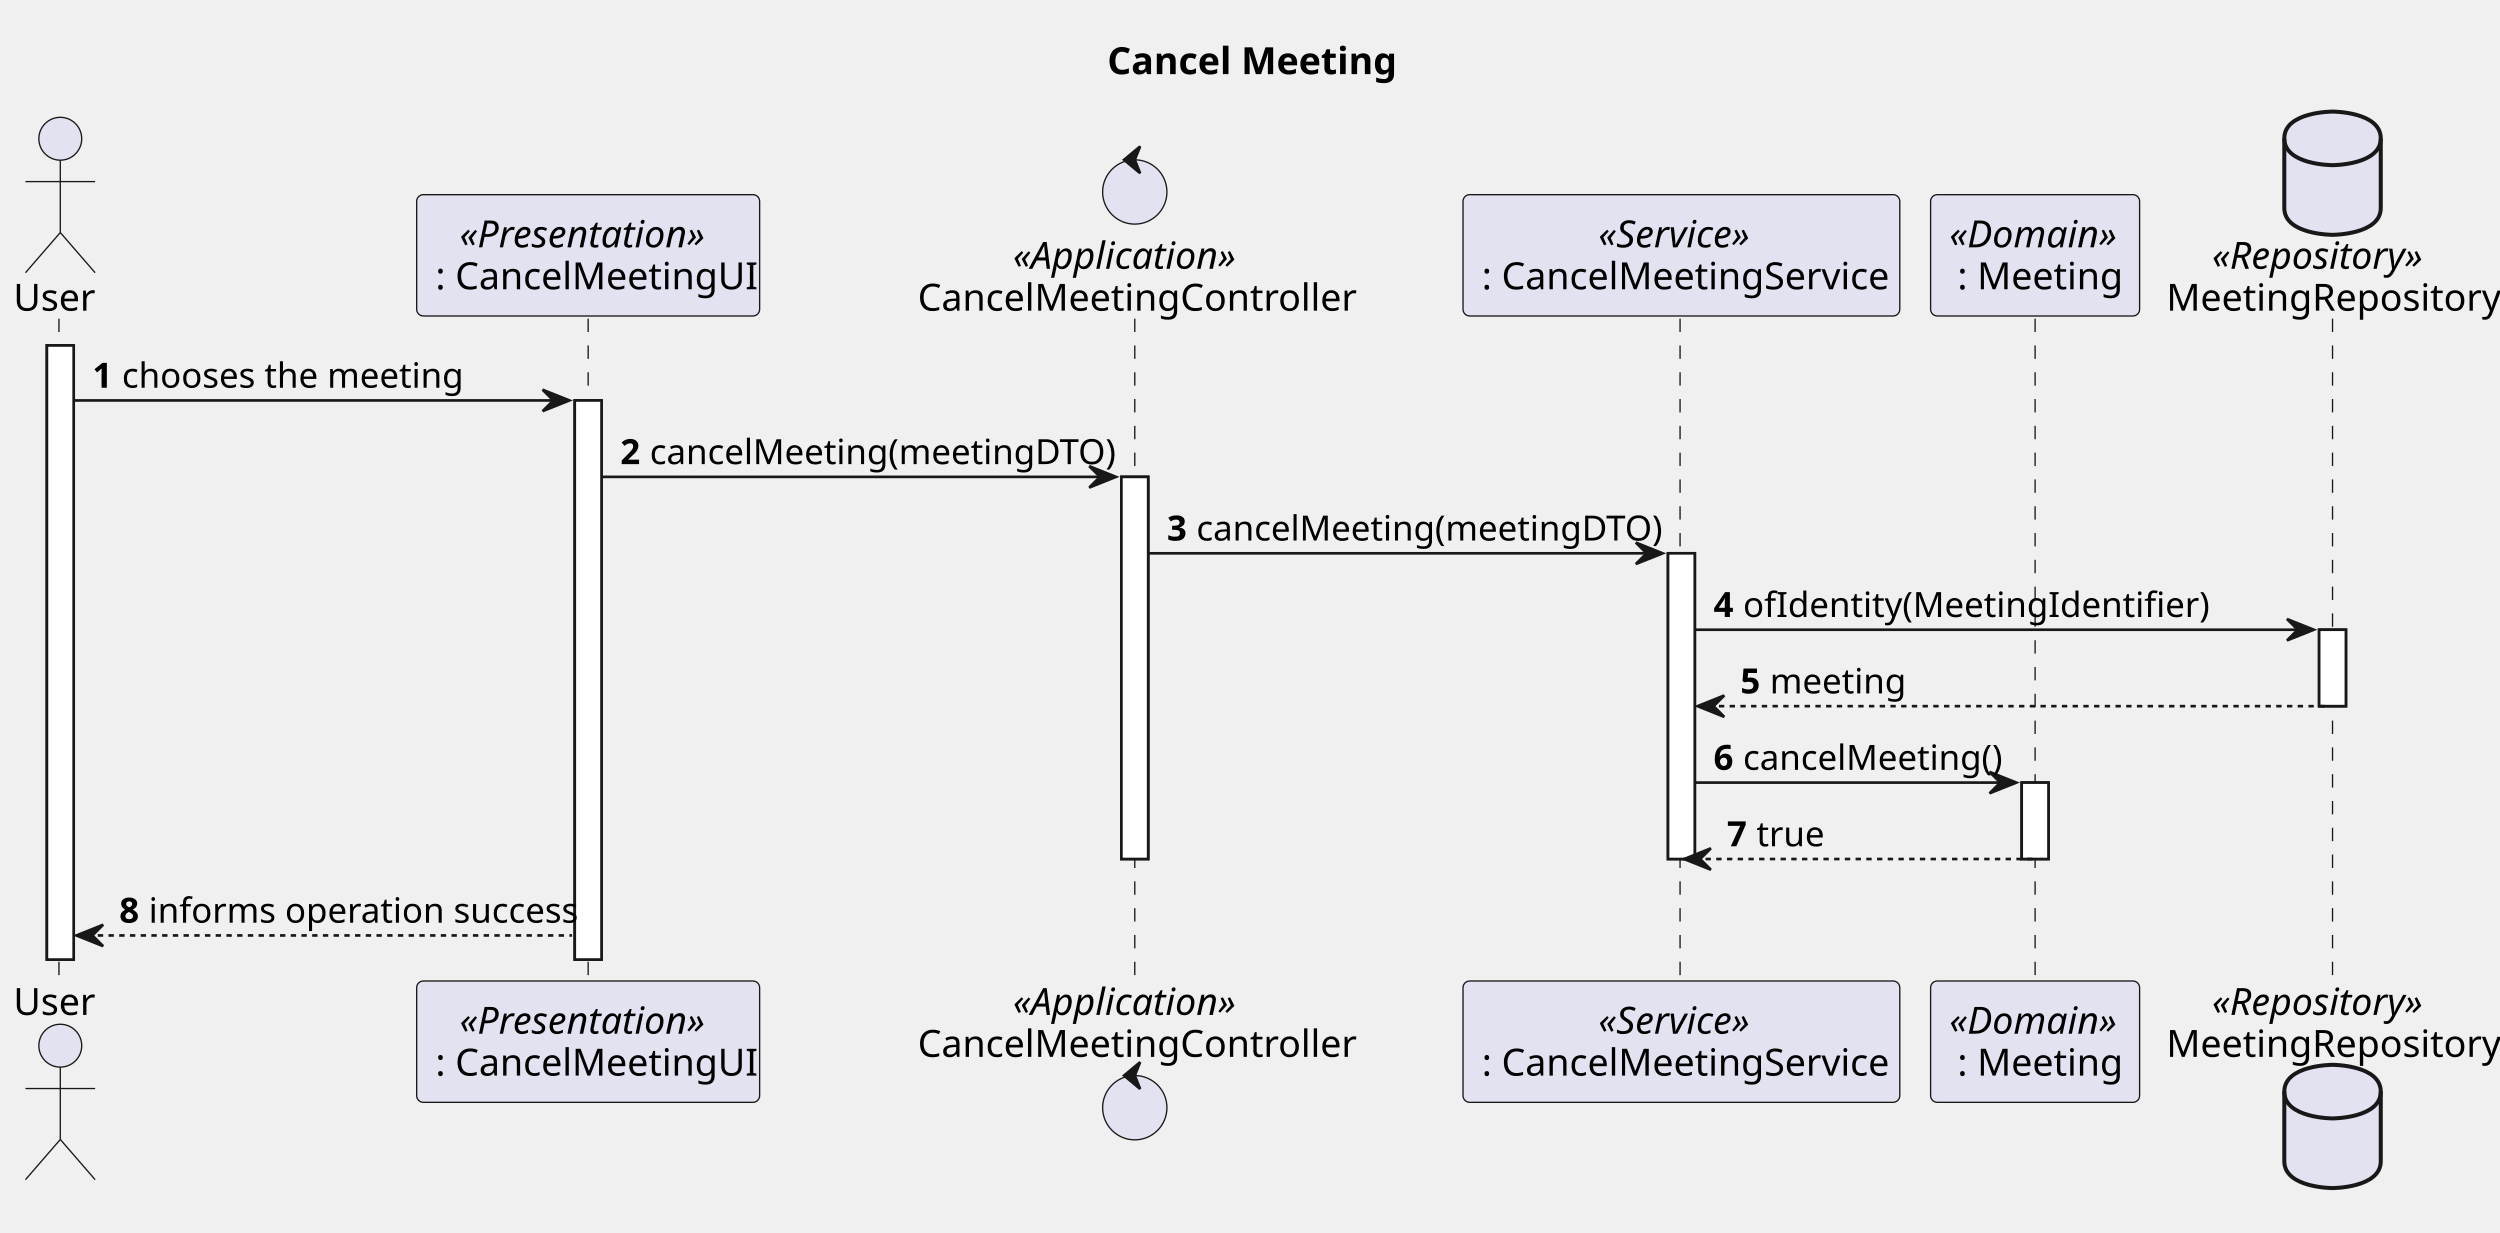
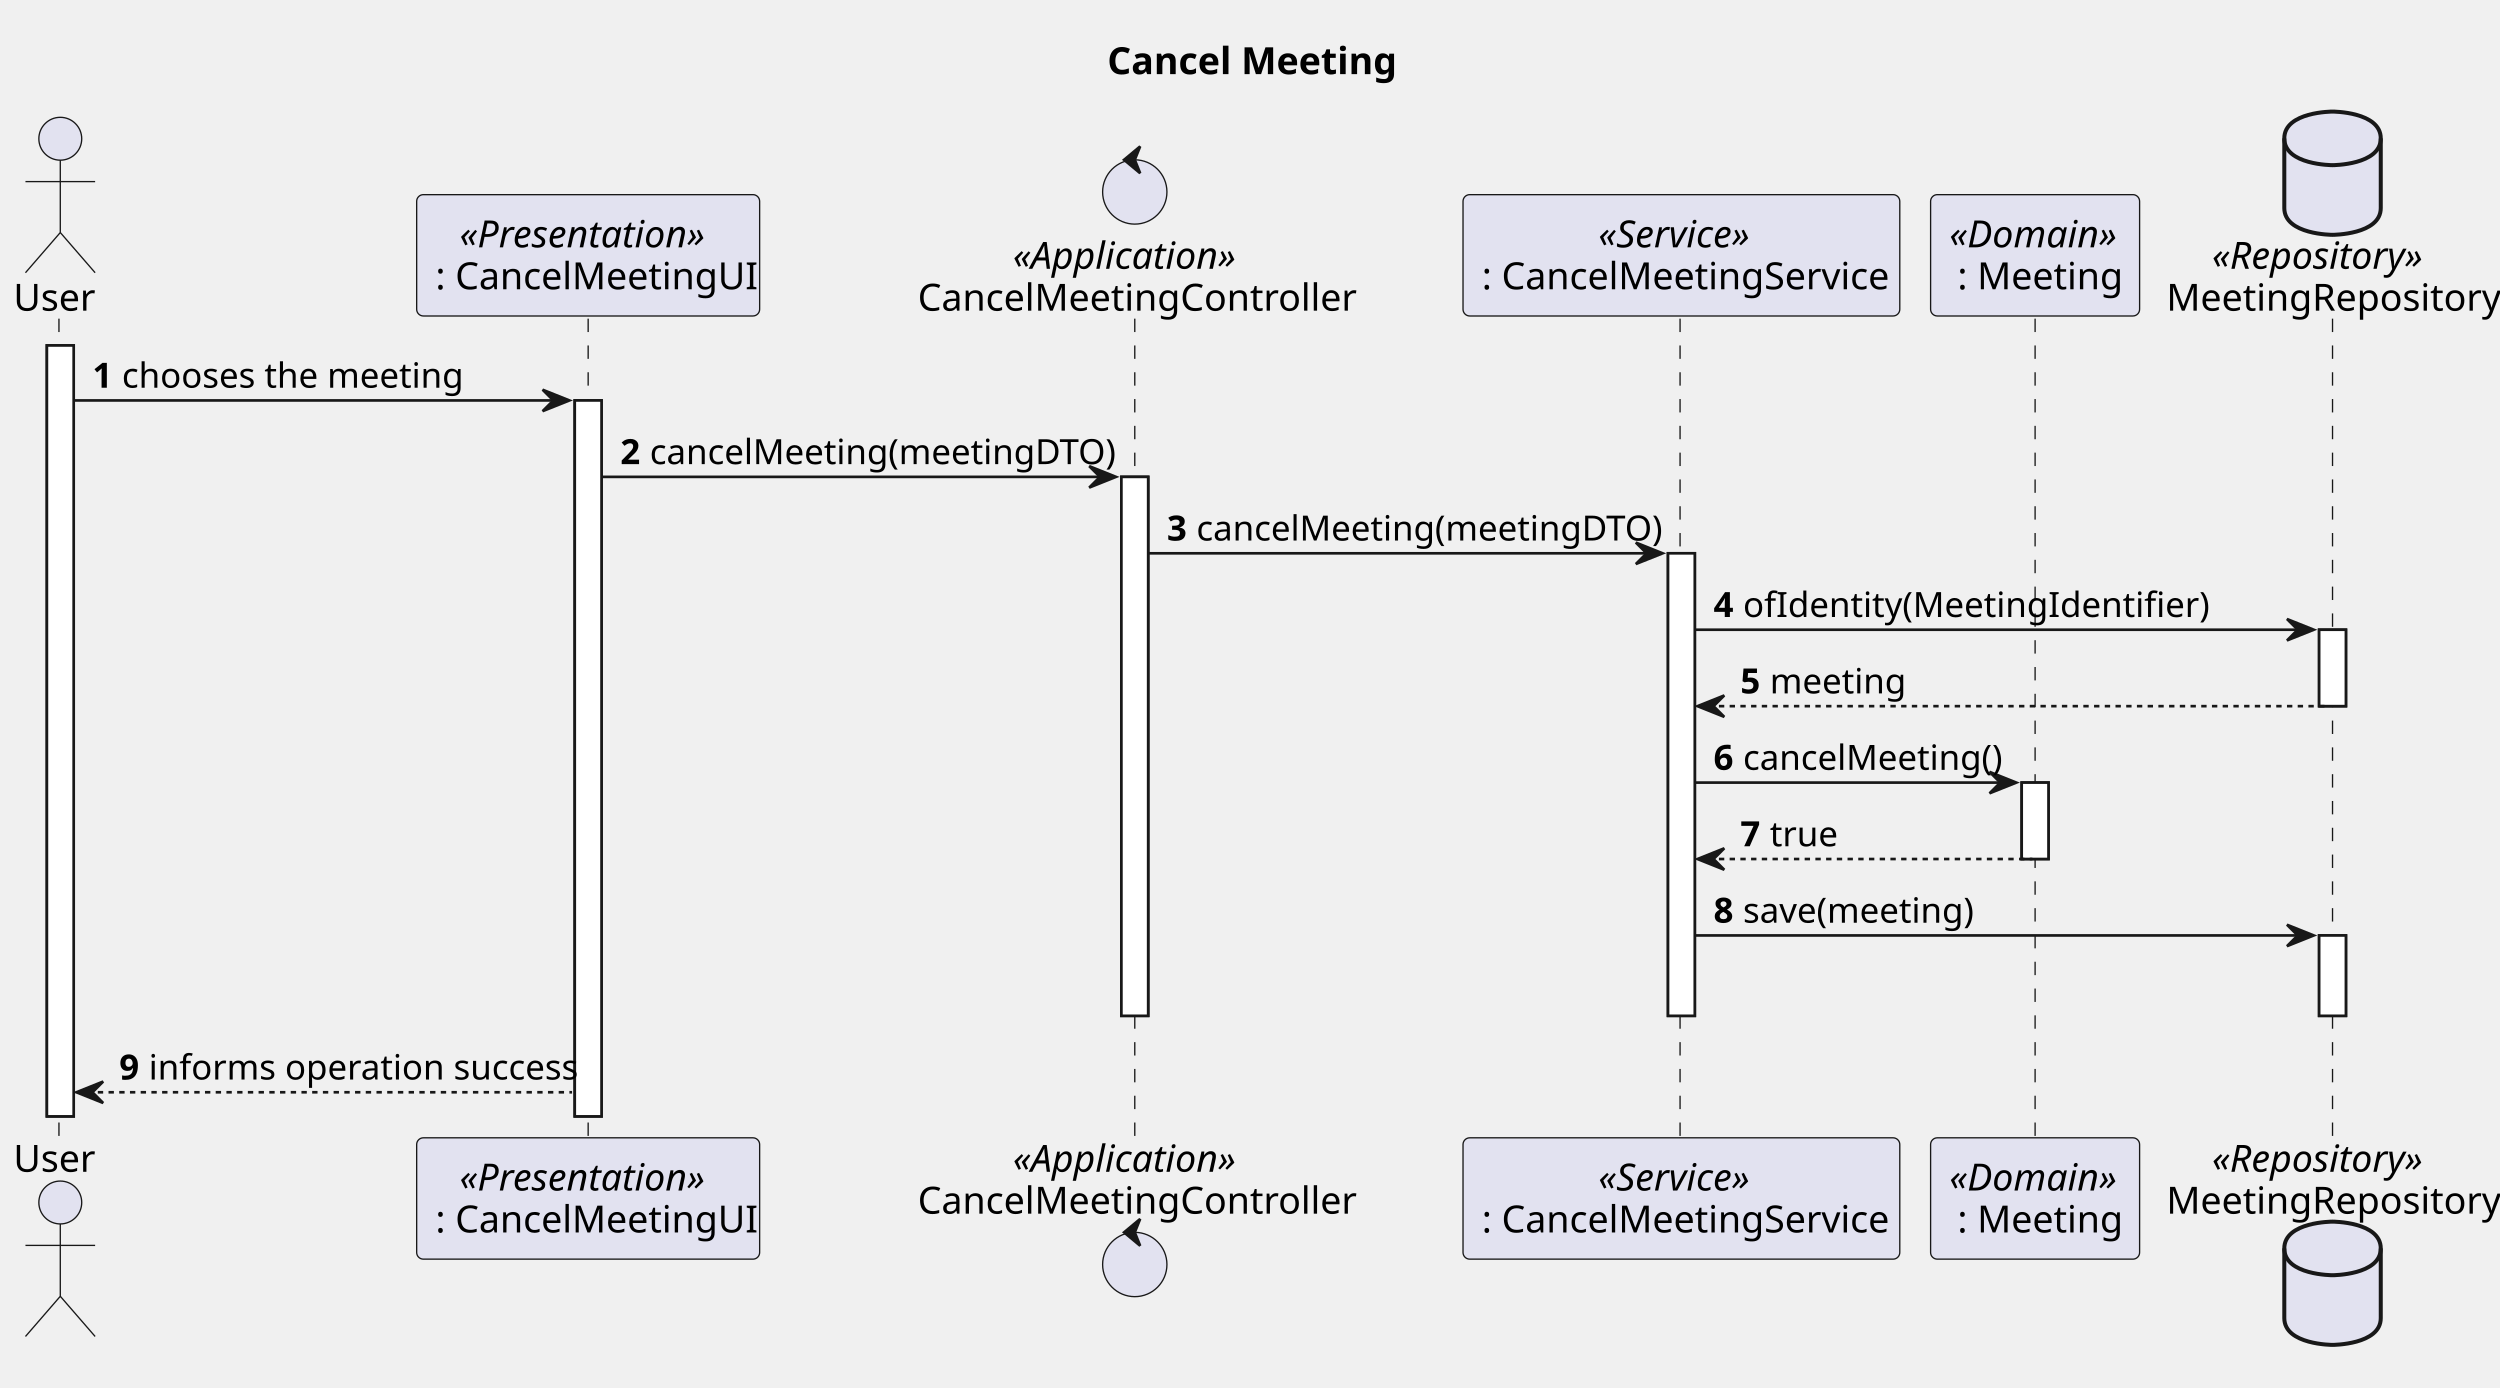
- <svg xmlns="http://www.w3.org/2000/svg" contentStyleType="text/css" height="460px" preserveAspectRatio="none" style="width:933px;height:460px;background:#FFFFFF;" version="1.1" viewBox="0 0 933 460" width="933px" zoomAndPan="magnify">
+ <svg xmlns="http://www.w3.org/2000/svg" contentStyleType="text/css" height="518px" preserveAspectRatio="none" style="width:933px;height:518px;background:#FFFFFF;" version="1.1" viewBox="0 0 933 518" width="933px" zoomAndPan="magnify">
  <defs />
  <g>
    <text fill="#000000" font-family="sans-serif" font-size="14" font-weight="bold" lengthAdjust="spacing" textLength="110" x="413.25" y="27.674">Cancel Meeting</text>
-     <rect fill="#FFFFFF" height="229.188" style="stroke:#181818;stroke-width:1.0;" width="10" x="17.5" y="128.922" />
-     <rect fill="#FFFFFF" height="208.664" style="stroke:#181818;stroke-width:1.0;" width="10" x="214.5" y="149.445" />
-     <rect fill="#FFFFFF" height="142.617" style="stroke:#181818;stroke-width:1.0;" width="10" x="418.5" y="177.969" />
-     <rect fill="#FFFFFF" height="114.094" style="stroke:#181818;stroke-width:1.0;" width="10" x="622.5" y="206.492" />
+     <rect fill="#FFFFFF" height="287.711" style="stroke:#181818;stroke-width:1.0;" width="10" x="17.5" y="128.922" />
+     <rect fill="#FFFFFF" height="267.188" style="stroke:#181818;stroke-width:1.0;" width="10" x="214.5" y="149.445" />
+     <rect fill="#FFFFFF" height="201.141" style="stroke:#181818;stroke-width:1.0;" width="10" x="418.5" y="177.969" />
+     <rect fill="#FFFFFF" height="172.617" style="stroke:#181818;stroke-width:1.0;" width="10" x="622.5" y="206.492" />
    <rect fill="#FFFFFF" height="28.523" style="stroke:#181818;stroke-width:1.0;" width="10" x="754.5" y="292.062" />
    <rect fill="#FFFFFF" height="28.523" style="stroke:#181818;stroke-width:1.0;" width="10" x="865.5" y="235.016" />
-     <line style="stroke:#181818;stroke-width:0.5;stroke-dasharray:5.0,5.0;" x1="22" x2="22" y1="118.922" y2="367.109" />
-     <line style="stroke:#181818;stroke-width:0.5;stroke-dasharray:5.0,5.0;" x1="219.5" x2="219.5" y1="118.922" y2="367.109" />
-     <line style="stroke:#181818;stroke-width:0.5;stroke-dasharray:5.0,5.0;" x1="423.5" x2="423.5" y1="118.922" y2="367.109" />
-     <line style="stroke:#181818;stroke-width:0.5;stroke-dasharray:5.0,5.0;" x1="627" x2="627" y1="118.922" y2="367.109" />
-     <line style="stroke:#181818;stroke-width:0.5;stroke-dasharray:5.0,5.0;" x1="759.5" x2="759.5" y1="118.922" y2="367.109" />
-     <line style="stroke:#181818;stroke-width:0.5;stroke-dasharray:5.0,5.0;" x1="870.5" x2="870.5" y1="118.922" y2="367.109" />
+     <rect fill="#FFFFFF" height="30" style="stroke:#181818;stroke-width:1.0;" width="10" x="865.5" y="349.109" />
+     <line style="stroke:#181818;stroke-width:0.5;stroke-dasharray:5.0,5.0;" x1="22" x2="22" y1="118.922" y2="425.633" />
+     <line style="stroke:#181818;stroke-width:0.5;stroke-dasharray:5.0,5.0;" x1="219.5" x2="219.5" y1="118.922" y2="425.633" />
+     <line style="stroke:#181818;stroke-width:0.5;stroke-dasharray:5.0,5.0;" x1="423.5" x2="423.5" y1="118.922" y2="425.633" />
+     <line style="stroke:#181818;stroke-width:0.5;stroke-dasharray:5.0,5.0;" x1="627" x2="627" y1="118.922" y2="425.633" />
+     <line style="stroke:#181818;stroke-width:0.5;stroke-dasharray:5.0,5.0;" x1="759.5" x2="759.5" y1="118.922" y2="425.633" />
+     <line style="stroke:#181818;stroke-width:0.5;stroke-dasharray:5.0,5.0;" x1="870.5" x2="870.5" y1="118.922" y2="425.633" />
    <text fill="#000000" font-family="sans-serif" font-size="14" lengthAdjust="spacing" textLength="29" x="5" y="115.955">User</text>
    <ellipse cx="22.5" cy="51.781" fill="#E2E2F0" rx="8" ry="8" style="stroke:#181818;stroke-width:0.5;" />
    <path d="M22.5,59.781 L22.5,86.781 M9.5,67.781 L35.5,67.781 M22.5,86.781 L9.5,101.781 M22.5,86.781 L35.5,101.781 " fill="none" style="stroke:#181818;stroke-width:0.5;" />
-     <text fill="#000000" font-family="sans-serif" font-size="14" lengthAdjust="spacing" textLength="29" x="5" y="378.783">User</text>
-     <ellipse cx="22.5" cy="390.25" fill="#E2E2F0" rx="8" ry="8" style="stroke:#181818;stroke-width:0.5;" />
-     <path d="M22.5,398.25 L22.5,425.25 M9.5,406.25 L35.5,406.25 M22.5,425.25 L9.5,440.25 M22.5,425.25 L35.5,440.25 " fill="none" style="stroke:#181818;stroke-width:0.5;" />
+     <text fill="#000000" font-family="sans-serif" font-size="14" lengthAdjust="spacing" textLength="29" x="5" y="437.307">User</text>
+     <ellipse cx="22.5" cy="448.773" fill="#E2E2F0" rx="8" ry="8" style="stroke:#181818;stroke-width:0.5;" />
+     <path d="M22.5,456.773 L22.5,483.773 M9.5,464.773 L35.5,464.773 M22.5,483.773 L9.5,498.773 M22.5,483.773 L35.5,498.773 " fill="none" style="stroke:#181818;stroke-width:0.5;" />
    <rect fill="#E2E2F0" height="45.281" rx="2.5" ry="2.5" style="stroke:#181818;stroke-width:0.5;" width="128" x="155.5" y="72.641" />
    <text fill="#000000" font-family="sans-serif" font-size="14" font-style="italic" lengthAdjust="spacing" textLength="96" x="171.5" y="92.314">«Presentation»</text>
    <text fill="#000000" font-family="sans-serif" font-size="14" lengthAdjust="spacing" textLength="114" x="162.5" y="107.955">: CancelMeetingUI</text>
-     <rect fill="#E2E2F0" height="45.281" rx="2.5" ry="2.5" style="stroke:#181818;stroke-width:0.5;" width="128" x="155.5" y="366.109" />
-     <text fill="#000000" font-family="sans-serif" font-size="14" font-style="italic" lengthAdjust="spacing" textLength="96" x="171.5" y="385.783">«Presentation»</text>
-     <text fill="#000000" font-family="sans-serif" font-size="14" lengthAdjust="spacing" textLength="114" x="162.5" y="401.424">: CancelMeetingUI</text>
+     <rect fill="#E2E2F0" height="45.281" rx="2.5" ry="2.5" style="stroke:#181818;stroke-width:0.5;" width="128" x="155.5" y="424.633" />
+     <text fill="#000000" font-family="sans-serif" font-size="14" font-style="italic" lengthAdjust="spacing" textLength="96" x="171.5" y="444.307">«Presentation»</text>
+     <text fill="#000000" font-family="sans-serif" font-size="14" lengthAdjust="spacing" textLength="114" x="162.5" y="459.947">: CancelMeetingUI</text>
    <text fill="#000000" font-family="sans-serif" font-size="14" font-style="italic" lengthAdjust="spacing" textLength="85" x="378" y="100.314">«Application»</text>
    <text fill="#000000" font-family="sans-serif" font-size="14" lengthAdjust="spacing" textLength="156" x="342.5" y="115.955">CancelMeetingController</text>
    <ellipse cx="423.5" cy="71.641" fill="#E2E2F0" rx="12" ry="12" style="stroke:#181818;stroke-width:0.5;" />
    <polygon fill="#181818" points="419.5,59.641,425.5,54.641,423.5,59.641,425.5,64.641,419.5,59.641" style="stroke:#181818;stroke-width:1.0;" />
-     <text fill="#000000" font-family="sans-serif" font-size="14" font-style="italic" lengthAdjust="spacing" textLength="85" x="378" y="378.783">«Application»</text>
-     <text fill="#000000" font-family="sans-serif" font-size="14" lengthAdjust="spacing" textLength="156" x="342.5" y="394.424">CancelMeetingController</text>
-     <ellipse cx="423.5" cy="413.391" fill="#E2E2F0" rx="12" ry="12" style="stroke:#181818;stroke-width:0.5;" />
-     <polygon fill="#181818" points="419.5,401.391,425.5,396.391,423.5,401.391,425.5,406.391,419.5,401.391" style="stroke:#181818;stroke-width:1.0;" />
+     <text fill="#000000" font-family="sans-serif" font-size="14" font-style="italic" lengthAdjust="spacing" textLength="85" x="378" y="437.307">«Application»</text>
+     <text fill="#000000" font-family="sans-serif" font-size="14" lengthAdjust="spacing" textLength="156" x="342.5" y="452.947">CancelMeetingController</text>
+     <ellipse cx="423.5" cy="471.914" fill="#E2E2F0" rx="12" ry="12" style="stroke:#181818;stroke-width:0.5;" />
+     <polygon fill="#181818" points="419.5,459.914,425.5,454.914,423.5,459.914,425.5,464.914,419.5,459.914" style="stroke:#181818;stroke-width:1.0;" />
    <rect fill="#E2E2F0" height="45.281" rx="2.5" ry="2.5" style="stroke:#181818;stroke-width:0.5;" width="163" x="546" y="72.641" />
    <text fill="#000000" font-family="sans-serif" font-size="14" font-style="italic" lengthAdjust="spacing" textLength="62" x="596.5" y="92.314">«Service»</text>
    <text fill="#000000" font-family="sans-serif" font-size="14" lengthAdjust="spacing" textLength="149" x="553" y="107.955">: CancelMeetingService</text>
-     <rect fill="#E2E2F0" height="45.281" rx="2.5" ry="2.5" style="stroke:#181818;stroke-width:0.5;" width="163" x="546" y="366.109" />
-     <text fill="#000000" font-family="sans-serif" font-size="14" font-style="italic" lengthAdjust="spacing" textLength="62" x="596.5" y="385.783">«Service»</text>
-     <text fill="#000000" font-family="sans-serif" font-size="14" lengthAdjust="spacing" textLength="149" x="553" y="401.424">: CancelMeetingService</text>
+     <rect fill="#E2E2F0" height="45.281" rx="2.5" ry="2.5" style="stroke:#181818;stroke-width:0.5;" width="163" x="546" y="424.633" />
+     <text fill="#000000" font-family="sans-serif" font-size="14" font-style="italic" lengthAdjust="spacing" textLength="62" x="596.5" y="444.307">«Service»</text>
+     <text fill="#000000" font-family="sans-serif" font-size="14" lengthAdjust="spacing" textLength="149" x="553" y="459.947">: CancelMeetingService</text>
    <rect fill="#E2E2F0" height="45.281" rx="2.5" ry="2.5" style="stroke:#181818;stroke-width:0.5;" width="78" x="720.5" y="72.641" />
    <text fill="#000000" font-family="sans-serif" font-size="14" font-style="italic" lengthAdjust="spacing" textLength="64" x="727.5" y="92.314">«Domain»</text>
    <text fill="#000000" font-family="sans-serif" font-size="14" lengthAdjust="spacing" textLength="58" x="730.5" y="107.955">: Meeting</text>
-     <rect fill="#E2E2F0" height="45.281" rx="2.5" ry="2.5" style="stroke:#181818;stroke-width:0.5;" width="78" x="720.5" y="366.109" />
-     <text fill="#000000" font-family="sans-serif" font-size="14" font-style="italic" lengthAdjust="spacing" textLength="64" x="727.5" y="385.783">«Domain»</text>
-     <text fill="#000000" font-family="sans-serif" font-size="14" lengthAdjust="spacing" textLength="58" x="730.5" y="401.424">: Meeting</text>
+     <rect fill="#E2E2F0" height="45.281" rx="2.5" ry="2.5" style="stroke:#181818;stroke-width:0.5;" width="78" x="720.5" y="424.633" />
+     <text fill="#000000" font-family="sans-serif" font-size="14" font-style="italic" lengthAdjust="spacing" textLength="64" x="727.5" y="444.307">«Domain»</text>
+     <text fill="#000000" font-family="sans-serif" font-size="14" lengthAdjust="spacing" textLength="58" x="730.5" y="459.947">: Meeting</text>
    <text fill="#000000" font-family="sans-serif" font-size="14" font-style="italic" lengthAdjust="spacing" textLength="84" x="825.5" y="100.314">«Repository»</text>
    <text fill="#000000" font-family="sans-serif" font-size="14" lengthAdjust="spacing" textLength="118" x="808.5" y="115.955">MeetingRepository</text>
    <path d="M852.5,51.641 C852.5,41.641 870.5,41.641 870.5,41.641 C870.5,41.641 888.5,41.641 888.5,51.641 L888.5,77.641 C888.5,87.641 870.5,87.641 870.5,87.641 C870.5,87.641 852.5,87.641 852.5,77.641 L852.5,51.641 " fill="#E2E2F0" style="stroke:#181818;stroke-width:1.5;" />
    <path d="M852.5,51.641 C852.5,61.641 870.5,61.641 870.5,61.641 C870.5,61.641 888.5,61.641 888.5,51.641 " fill="none" style="stroke:#181818;stroke-width:1.5;" />
-     <text fill="#000000" font-family="sans-serif" font-size="14" font-style="italic" lengthAdjust="spacing" textLength="84" x="825.5" y="378.783">«Repository»</text>
-     <text fill="#000000" font-family="sans-serif" font-size="14" lengthAdjust="spacing" textLength="118" x="808.5" y="394.424">MeetingRepository</text>
-     <path d="M852.5,407.391 C852.5,397.391 870.5,397.391 870.5,397.391 C870.5,397.391 888.5,397.391 888.5,407.391 L888.5,433.391 C888.5,443.391 870.5,443.391 870.5,443.391 C870.5,443.391 852.5,443.391 852.5,433.391 L852.5,407.391 " fill="#E2E2F0" style="stroke:#181818;stroke-width:1.5;" />
-     <path d="M852.5,407.391 C852.5,417.391 870.5,417.391 870.5,417.391 C870.5,417.391 888.5,417.391 888.5,407.391 " fill="none" style="stroke:#181818;stroke-width:1.5;" />
-     <rect fill="#FFFFFF" height="229.188" style="stroke:#181818;stroke-width:1.0;" width="10" x="17.5" y="128.922" />
-     <rect fill="#FFFFFF" height="208.664" style="stroke:#181818;stroke-width:1.0;" width="10" x="214.5" y="149.445" />
-     <rect fill="#FFFFFF" height="142.617" style="stroke:#181818;stroke-width:1.0;" width="10" x="418.5" y="177.969" />
-     <rect fill="#FFFFFF" height="114.094" style="stroke:#181818;stroke-width:1.0;" width="10" x="622.5" y="206.492" />
+     <text fill="#000000" font-family="sans-serif" font-size="14" font-style="italic" lengthAdjust="spacing" textLength="84" x="825.5" y="437.307">«Repository»</text>
+     <text fill="#000000" font-family="sans-serif" font-size="14" lengthAdjust="spacing" textLength="118" x="808.5" y="452.947">MeetingRepository</text>
+     <path d="M852.5,465.914 C852.5,455.914 870.5,455.914 870.5,455.914 C870.5,455.914 888.5,455.914 888.5,465.914 L888.5,491.914 C888.5,501.914 870.5,501.914 870.5,501.914 C870.5,501.914 852.5,501.914 852.5,491.914 L852.5,465.914 " fill="#E2E2F0" style="stroke:#181818;stroke-width:1.5;" />
+     <path d="M852.5,465.914 C852.5,475.914 870.5,475.914 870.5,475.914 C870.5,475.914 888.5,475.914 888.5,465.914 " fill="none" style="stroke:#181818;stroke-width:1.5;" />
+     <rect fill="#FFFFFF" height="287.711" style="stroke:#181818;stroke-width:1.0;" width="10" x="17.5" y="128.922" />
+     <rect fill="#FFFFFF" height="267.188" style="stroke:#181818;stroke-width:1.0;" width="10" x="214.5" y="149.445" />
+     <rect fill="#FFFFFF" height="201.141" style="stroke:#181818;stroke-width:1.0;" width="10" x="418.5" y="177.969" />
+     <rect fill="#FFFFFF" height="172.617" style="stroke:#181818;stroke-width:1.0;" width="10" x="622.5" y="206.492" />
    <rect fill="#FFFFFF" height="28.523" style="stroke:#181818;stroke-width:1.0;" width="10" x="754.5" y="292.062" />
    <rect fill="#FFFFFF" height="28.523" style="stroke:#181818;stroke-width:1.0;" width="10" x="865.5" y="235.016" />
+     <rect fill="#FFFFFF" height="30" style="stroke:#181818;stroke-width:1.0;" width="10" x="865.5" y="349.109" />
    <polygon fill="#181818" points="202.5,145.445,212.5,149.445,202.5,153.445,206.5,149.445" style="stroke:#181818;stroke-width:1.0;" />
    <line style="stroke:#181818;stroke-width:1.0;" x1="27.5" x2="208.5" y1="149.445" y2="149.445" />
    <text fill="#000000" font-family="sans-serif" font-size="13" font-weight="bold" lengthAdjust="spacing" textLength="7" x="34.5" y="144.69">1</text>
    <text fill="#000000" font-family="sans-serif" font-size="13" lengthAdjust="spacing" textLength="121" x="45.5" y="144.69">chooses the meeting</text>
    <polygon fill="#181818" points="406.5,173.969,416.5,177.969,406.5,181.969,410.5,177.969" style="stroke:#181818;stroke-width:1.0;" />
    <line style="stroke:#181818;stroke-width:1.0;" x1="224.5" x2="412.5" y1="177.969" y2="177.969" />
    <text fill="#000000" font-family="sans-serif" font-size="13" font-weight="bold" lengthAdjust="spacing" textLength="7" x="231.5" y="173.214">2</text>
    <text fill="#000000" font-family="sans-serif" font-size="13" lengthAdjust="spacing" textLength="164" x="242.5" y="173.214">cancelMeeting(meetingDTO)</text>
    <polygon fill="#181818" points="610.5,202.492,620.5,206.492,610.5,210.492,614.5,206.492" style="stroke:#181818;stroke-width:1.0;" />
    <line style="stroke:#181818;stroke-width:1.0;" x1="428.5" x2="616.5" y1="206.492" y2="206.492" />
    <text fill="#000000" font-family="sans-serif" font-size="13" font-weight="bold" lengthAdjust="spacing" textLength="7" x="435.5" y="201.737">3</text>
    <text fill="#000000" font-family="sans-serif" font-size="13" lengthAdjust="spacing" textLength="164" x="446.5" y="201.737">cancelMeeting(meetingDTO)</text>
    <polygon fill="#181818" points="853.5,231.016,863.5,235.016,853.5,239.016,857.5,235.016" style="stroke:#181818;stroke-width:1.0;" />
    <line style="stroke:#181818;stroke-width:1.0;" x1="632.5" x2="859.5" y1="235.016" y2="235.016" />
    <text fill="#000000" font-family="sans-serif" font-size="13" font-weight="bold" lengthAdjust="spacing" textLength="7" x="639.5" y="230.261">4</text>
    <text fill="#000000" font-family="sans-serif" font-size="13" lengthAdjust="spacing" textLength="154" x="650.5" y="230.261">ofIdentity(MeetingIdentifier)</text>
    <polygon fill="#181818" points="643.5,259.539,633.5,263.539,643.5,267.539,639.5,263.539" style="stroke:#181818;stroke-width:1.0;" />
    <line style="stroke:#181818;stroke-width:1.0;stroke-dasharray:2.0,2.0;" x1="637.5" x2="869.5" y1="263.539" y2="263.539" />
    <text fill="#000000" font-family="sans-serif" font-size="13" font-weight="bold" lengthAdjust="spacing" textLength="7" x="649.5" y="258.784">5</text>
    <text fill="#000000" font-family="sans-serif" font-size="13" lengthAdjust="spacing" textLength="46" x="660.5" y="258.784">meeting</text>
    <polygon fill="#181818" points="742.5,288.062,752.5,292.062,742.5,296.062,746.5,292.062" style="stroke:#181818;stroke-width:1.0;" />
    <line style="stroke:#181818;stroke-width:1.0;" x1="632.5" x2="748.5" y1="292.062" y2="292.062" />
    <text fill="#000000" font-family="sans-serif" font-size="13" font-weight="bold" lengthAdjust="spacing" textLength="7" x="639.5" y="287.308">6</text>
    <text fill="#000000" font-family="sans-serif" font-size="13" lengthAdjust="spacing" textLength="92" x="650.5" y="287.308">cancelMeeting()</text>
-     <polygon fill="#181818" points="638.5,316.586,628.5,320.586,638.5,324.586,634.5,320.586" style="stroke:#181818;stroke-width:1.0;" />
-     <line style="stroke:#181818;stroke-width:1.0;stroke-dasharray:2.0,2.0;" x1="632.5" x2="758.5" y1="320.586" y2="320.586" />
-     <text fill="#000000" font-family="sans-serif" font-size="13" font-weight="bold" lengthAdjust="spacing" textLength="7" x="644.5" y="315.831">7</text>
-     <text fill="#000000" font-family="sans-serif" font-size="13" lengthAdjust="spacing" textLength="22" x="655.5" y="315.831">true</text>
-     <polygon fill="#181818" points="38.5,345.109,28.5,349.109,38.5,353.109,34.5,349.109" style="stroke:#181818;stroke-width:1.0;" />
-     <line style="stroke:#181818;stroke-width:1.0;stroke-dasharray:2.0,2.0;" x1="32.5" x2="213.5" y1="349.109" y2="349.109" />
-     <text fill="#000000" font-family="sans-serif" font-size="13" font-weight="bold" lengthAdjust="spacing" textLength="7" x="44.5" y="344.354">8</text>
-     <text fill="#000000" font-family="sans-serif" font-size="13" lengthAdjust="spacing" textLength="152" x="55.5" y="344.354">informs operation success</text>
+     <polygon fill="#181818" points="643.5,316.586,633.5,320.586,643.5,324.586,639.5,320.586" style="stroke:#181818;stroke-width:1.0;" />
+     <line style="stroke:#181818;stroke-width:1.0;stroke-dasharray:2.0,2.0;" x1="637.5" x2="758.5" y1="320.586" y2="320.586" />
+     <text fill="#000000" font-family="sans-serif" font-size="13" font-weight="bold" lengthAdjust="spacing" textLength="7" x="649.5" y="315.831">7</text>
+     <text fill="#000000" font-family="sans-serif" font-size="13" lengthAdjust="spacing" textLength="22" x="660.5" y="315.831">true</text>
+     <polygon fill="#181818" points="853.5,345.109,863.5,349.109,853.5,353.109,857.5,349.109" style="stroke:#181818;stroke-width:1.0;" />
+     <line style="stroke:#181818;stroke-width:1.0;" x1="632.5" x2="859.5" y1="349.109" y2="349.109" />
+     <text fill="#000000" font-family="sans-serif" font-size="13" font-weight="bold" lengthAdjust="spacing" textLength="7" x="639.5" y="344.354">8</text>
+     <text fill="#000000" font-family="sans-serif" font-size="13" lengthAdjust="spacing" textLength="80" x="650.5" y="344.354">save(meeting)</text>
+     <polygon fill="#181818" points="38.5,403.633,28.5,407.633,38.5,411.633,34.5,407.633" style="stroke:#181818;stroke-width:1.0;" />
+     <line style="stroke:#181818;stroke-width:1.0;stroke-dasharray:2.0,2.0;" x1="32.5" x2="213.5" y1="407.633" y2="407.633" />
+     <text fill="#000000" font-family="sans-serif" font-size="13" font-weight="bold" lengthAdjust="spacing" textLength="7" x="44.5" y="402.878">9</text>
+     <text fill="#000000" font-family="sans-serif" font-size="13" lengthAdjust="spacing" textLength="152" x="55.5" y="402.878">informs operation success</text>
  </g>
</svg>
